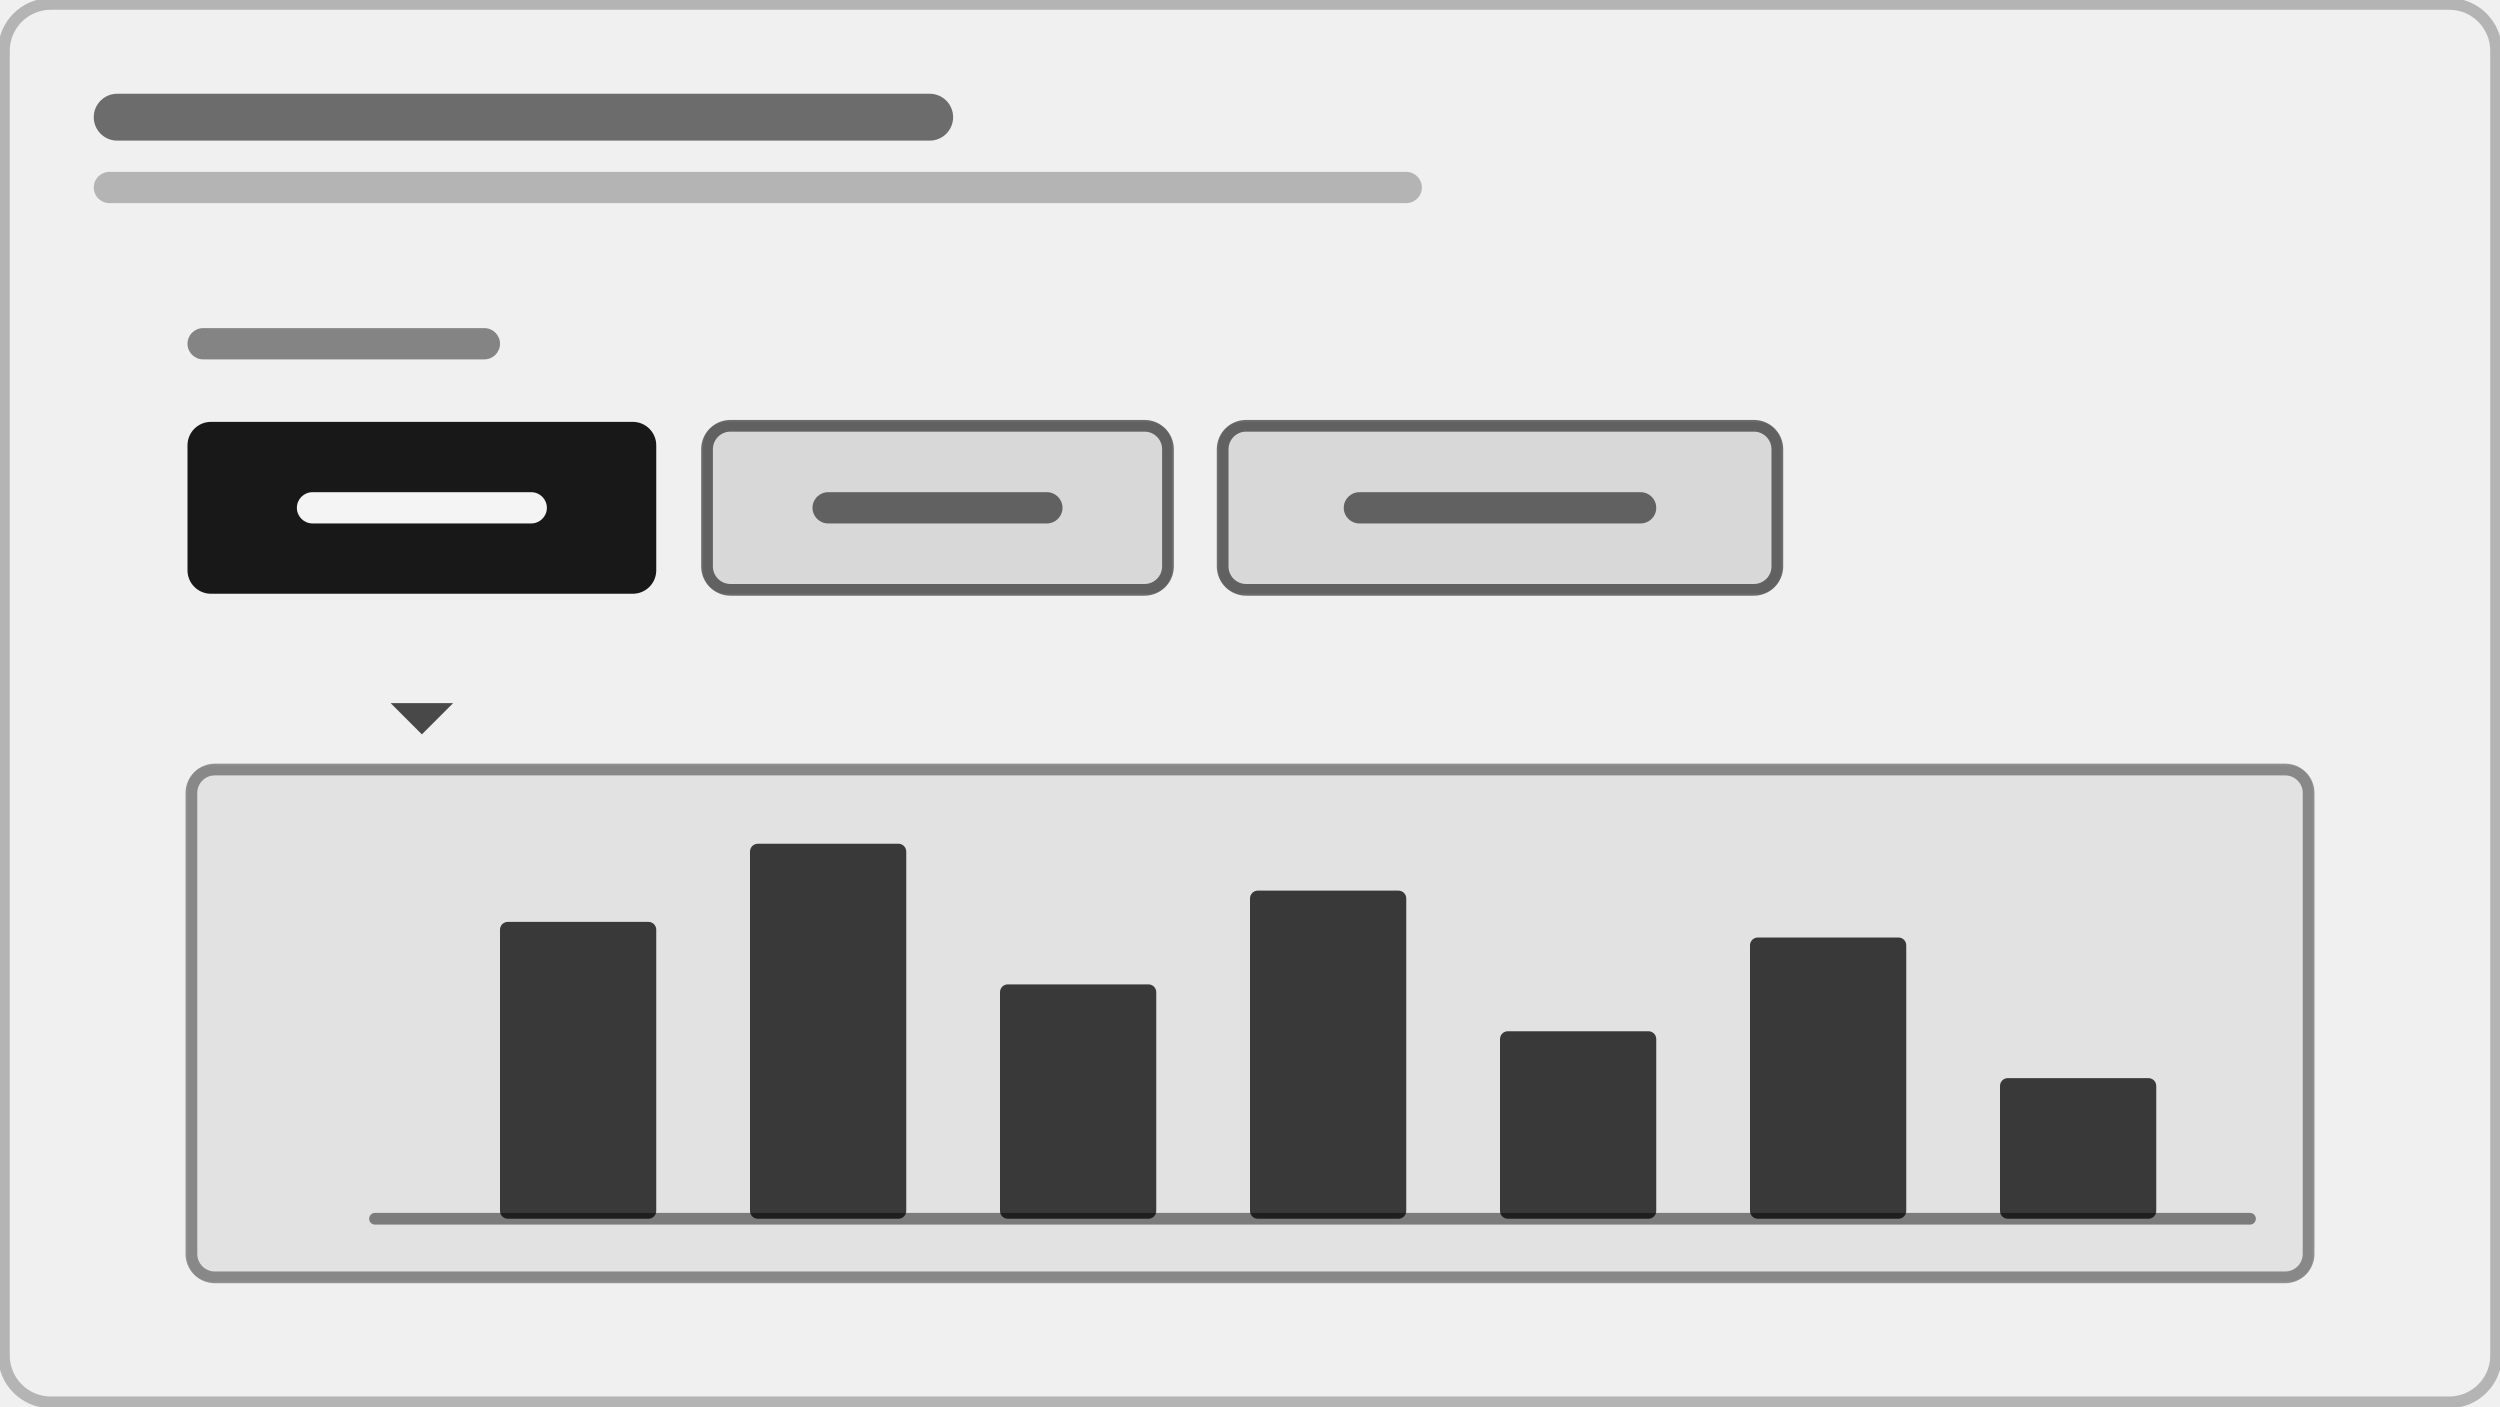
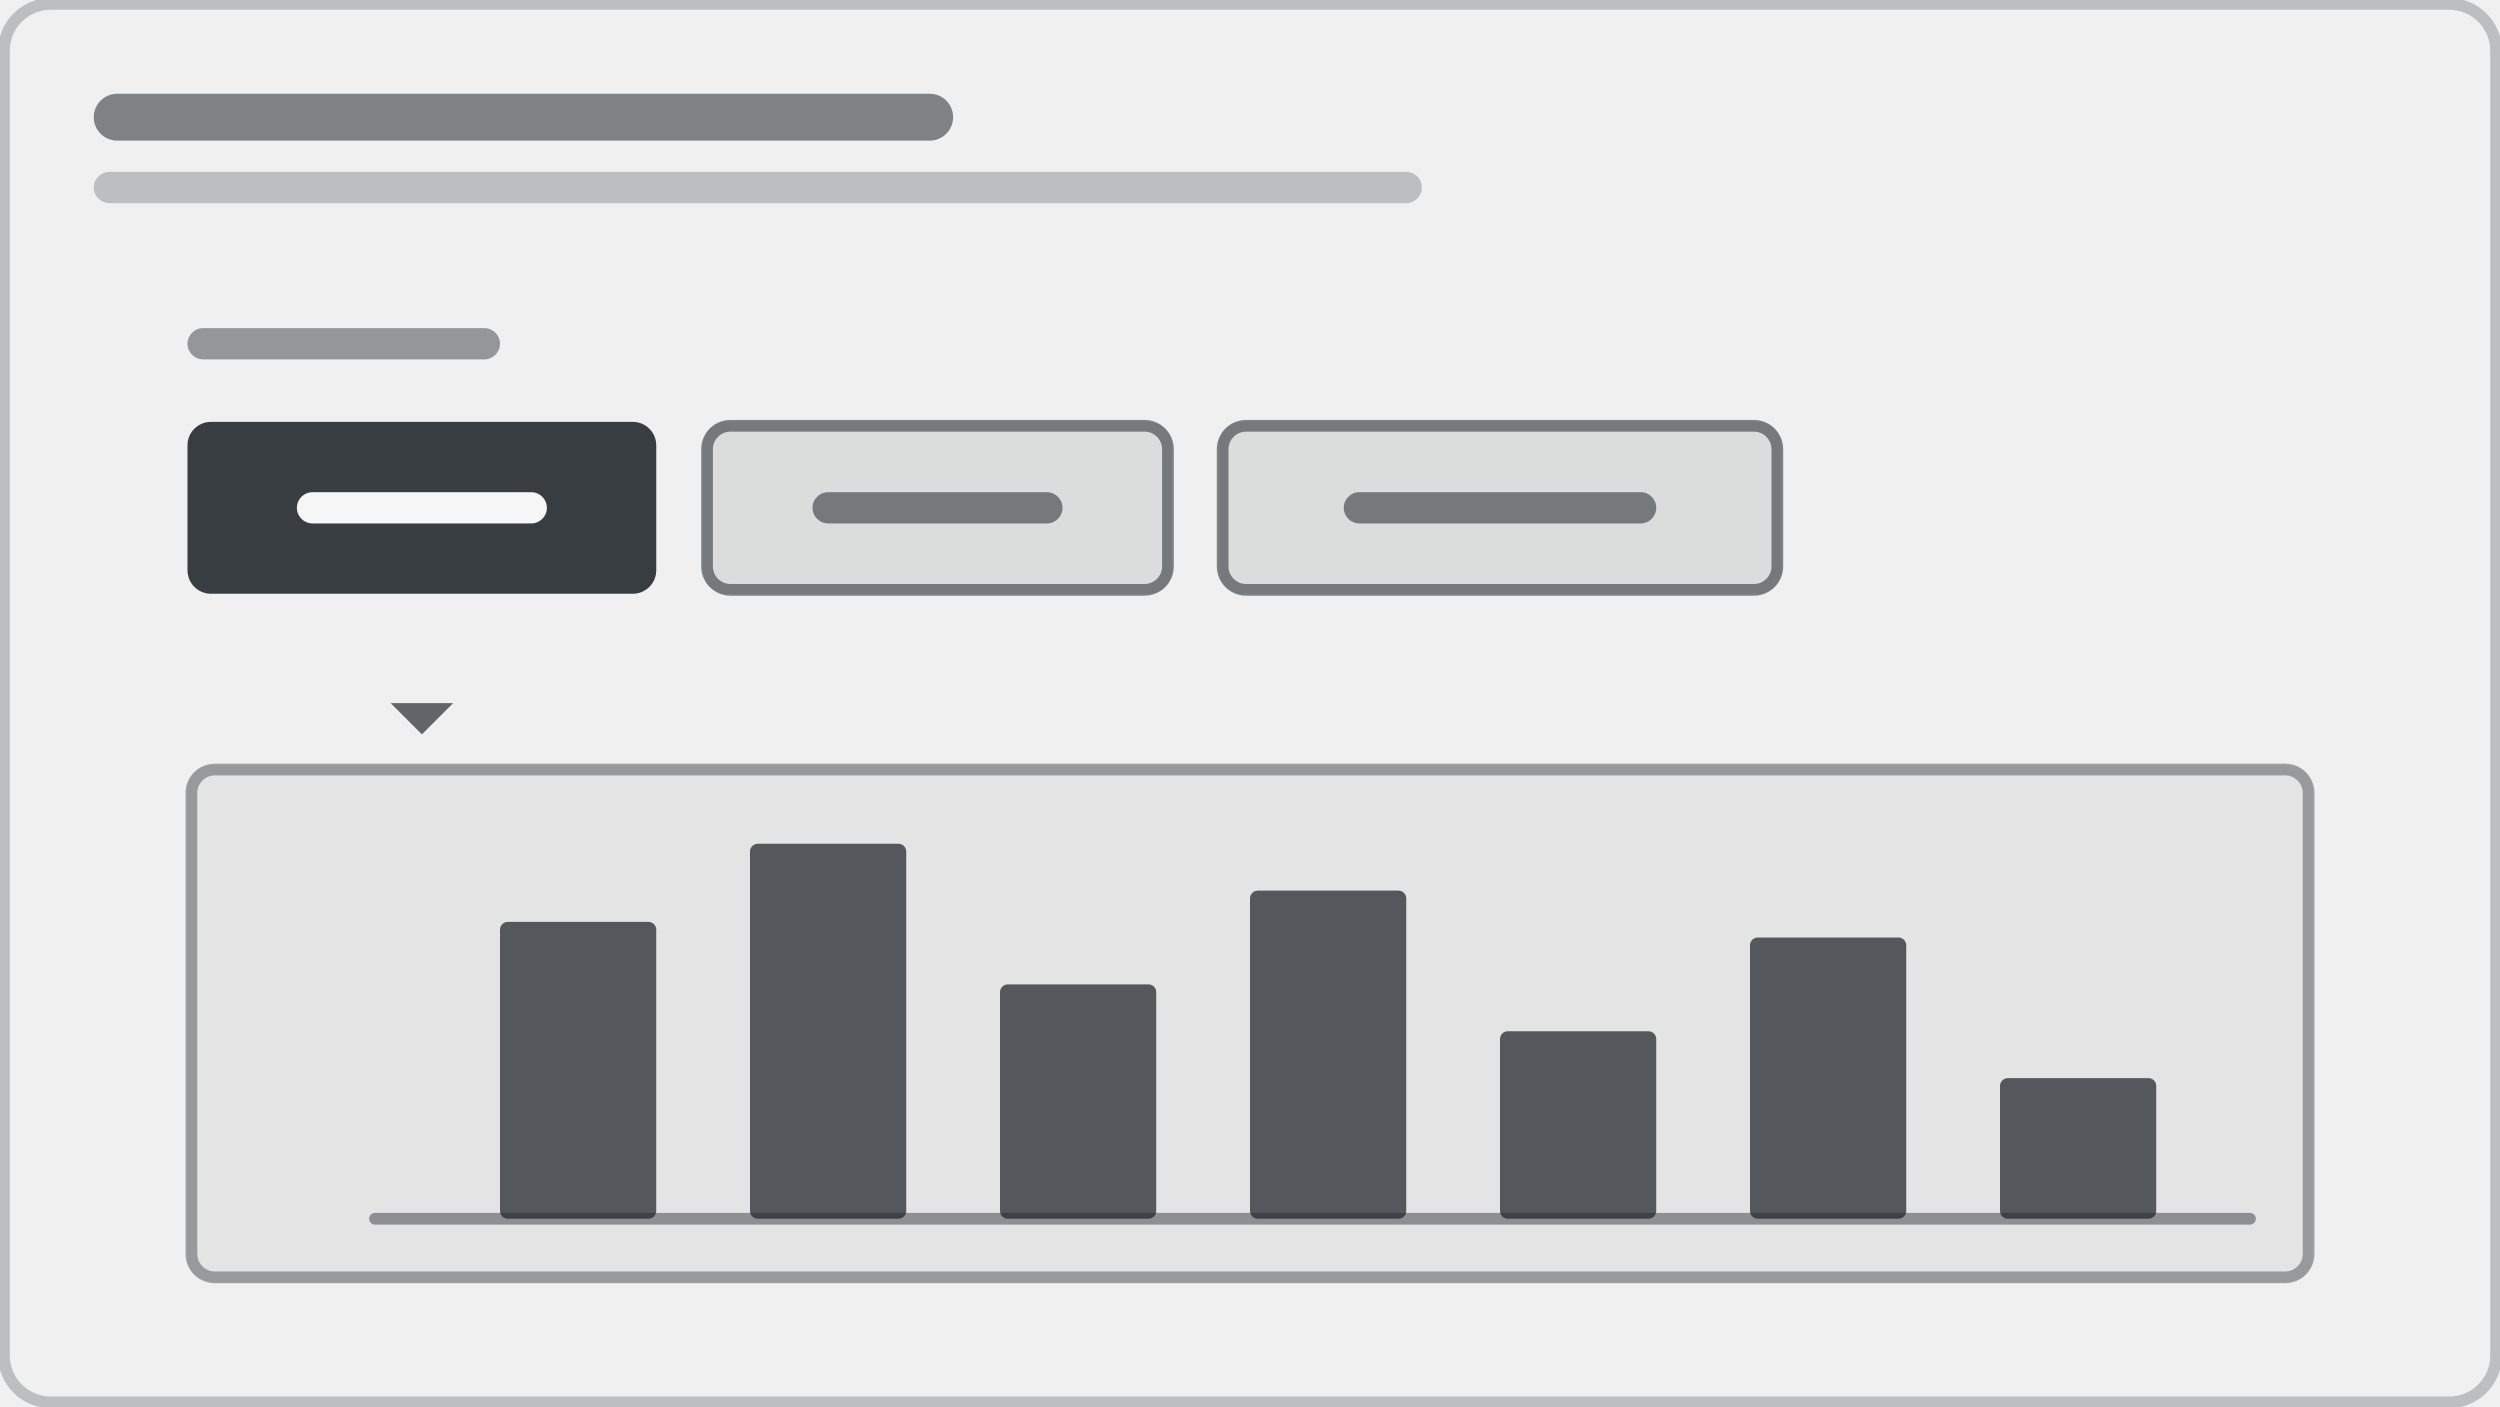
<svg xmlns="http://www.w3.org/2000/svg" viewBox="0 0 320 180" width="320" height="180" fill="none" stroke="currentColor" stroke-width="1.5" stroke-linecap="round" stroke-linejoin="round">
+   <style id="preview-theme">
+   svg { color: #24292f; background: #ffffff; }
+   @media (prefers-color-scheme: dark) {
+     svg { color: #e6edf3; background: #0d1117; }
+   }
+ </style>
  <rect x="0.5" y="0.5" width="319" height="179" rx="6" stroke-opacity="0.25" />
  <g fill="currentColor" stroke="none" fill-opacity="0.55">
    <rect x="12" y="12" width="110" height="6" rx="3" />
    <rect x="12" y="22" width="170" height="4" rx="2" fill-opacity="0.25" />
  </g>
  <g font-family="system-ui,Segoe UI,Arial" fill="currentColor" stroke="none">
    <rect x="24" y="42" width="40" height="4" rx="2" fill-opacity="0.45" />
    <rect x="24" y="54" width="60" height="22" rx="3" fill-opacity="0.9" />
    <rect x="38" y="63" width="32" height="4" rx="2" fill="#fff" fill-opacity="0.95" />
    <rect x="90" y="54" width="60" height="22" rx="3" fill-opacity="0.1" />
    <rect x="90.5" y="54.5" width="59" height="21" rx="3" fill="none" stroke="currentColor" stroke-opacity="0.55" />
    <rect x="104" y="63" width="32" height="4" rx="2" fill-opacity="0.55" />
    <rect x="156" y="54" width="72" height="22" rx="3" fill-opacity="0.1" />
    <rect x="156.5" y="54.5" width="71" height="21" rx="3" fill="none" stroke="currentColor" stroke-opacity="0.55" />
    <rect x="172" y="63" width="40" height="4" rx="2" fill-opacity="0.55" />
    <g stroke-opacity="0.7" stroke-dasharray="3 3" stroke-width="1.3" fill="none">
      <path d="M54 80 V92" />
      <polyline points="50,90 54,94 58,90" fill="currentColor" stroke="none" fill-opacity="0.7" />
    </g>
    <rect x="24" y="98" width="272" height="66" rx="3" fill-opacity="0.06" />
    <rect x="24.5" y="98.5" width="271" height="65" rx="3" fill="none" stroke="currentColor" stroke-opacity="0.4" />
    <g stroke-opacity="0.25">
      <line x1="48" y1="110" x2="288" y2="110" />
      <line x1="48" y1="128" x2="288" y2="128" />
      <line x1="48" y1="146" x2="288" y2="146" />
    </g>
    <g fill-opacity="0.75">
      <rect x="64" y="118" width="20" height="38" rx="1" />
      <rect x="96" y="108" width="20" height="48" rx="1" />
      <rect x="128" y="126" width="20" height="30" rx="1" />
      <rect x="160" y="114" width="20" height="42" rx="1" />
      <rect x="192" y="132" width="20" height="24" rx="1" />
      <rect x="224" y="120" width="20" height="36" rx="1" />
      <rect x="256" y="138" width="20" height="18" rx="1" />
    </g>
    <line x1="48" y1="156" x2="288" y2="156" stroke="currentColor" stroke-opacity="0.45" />
  </g>
</svg>
